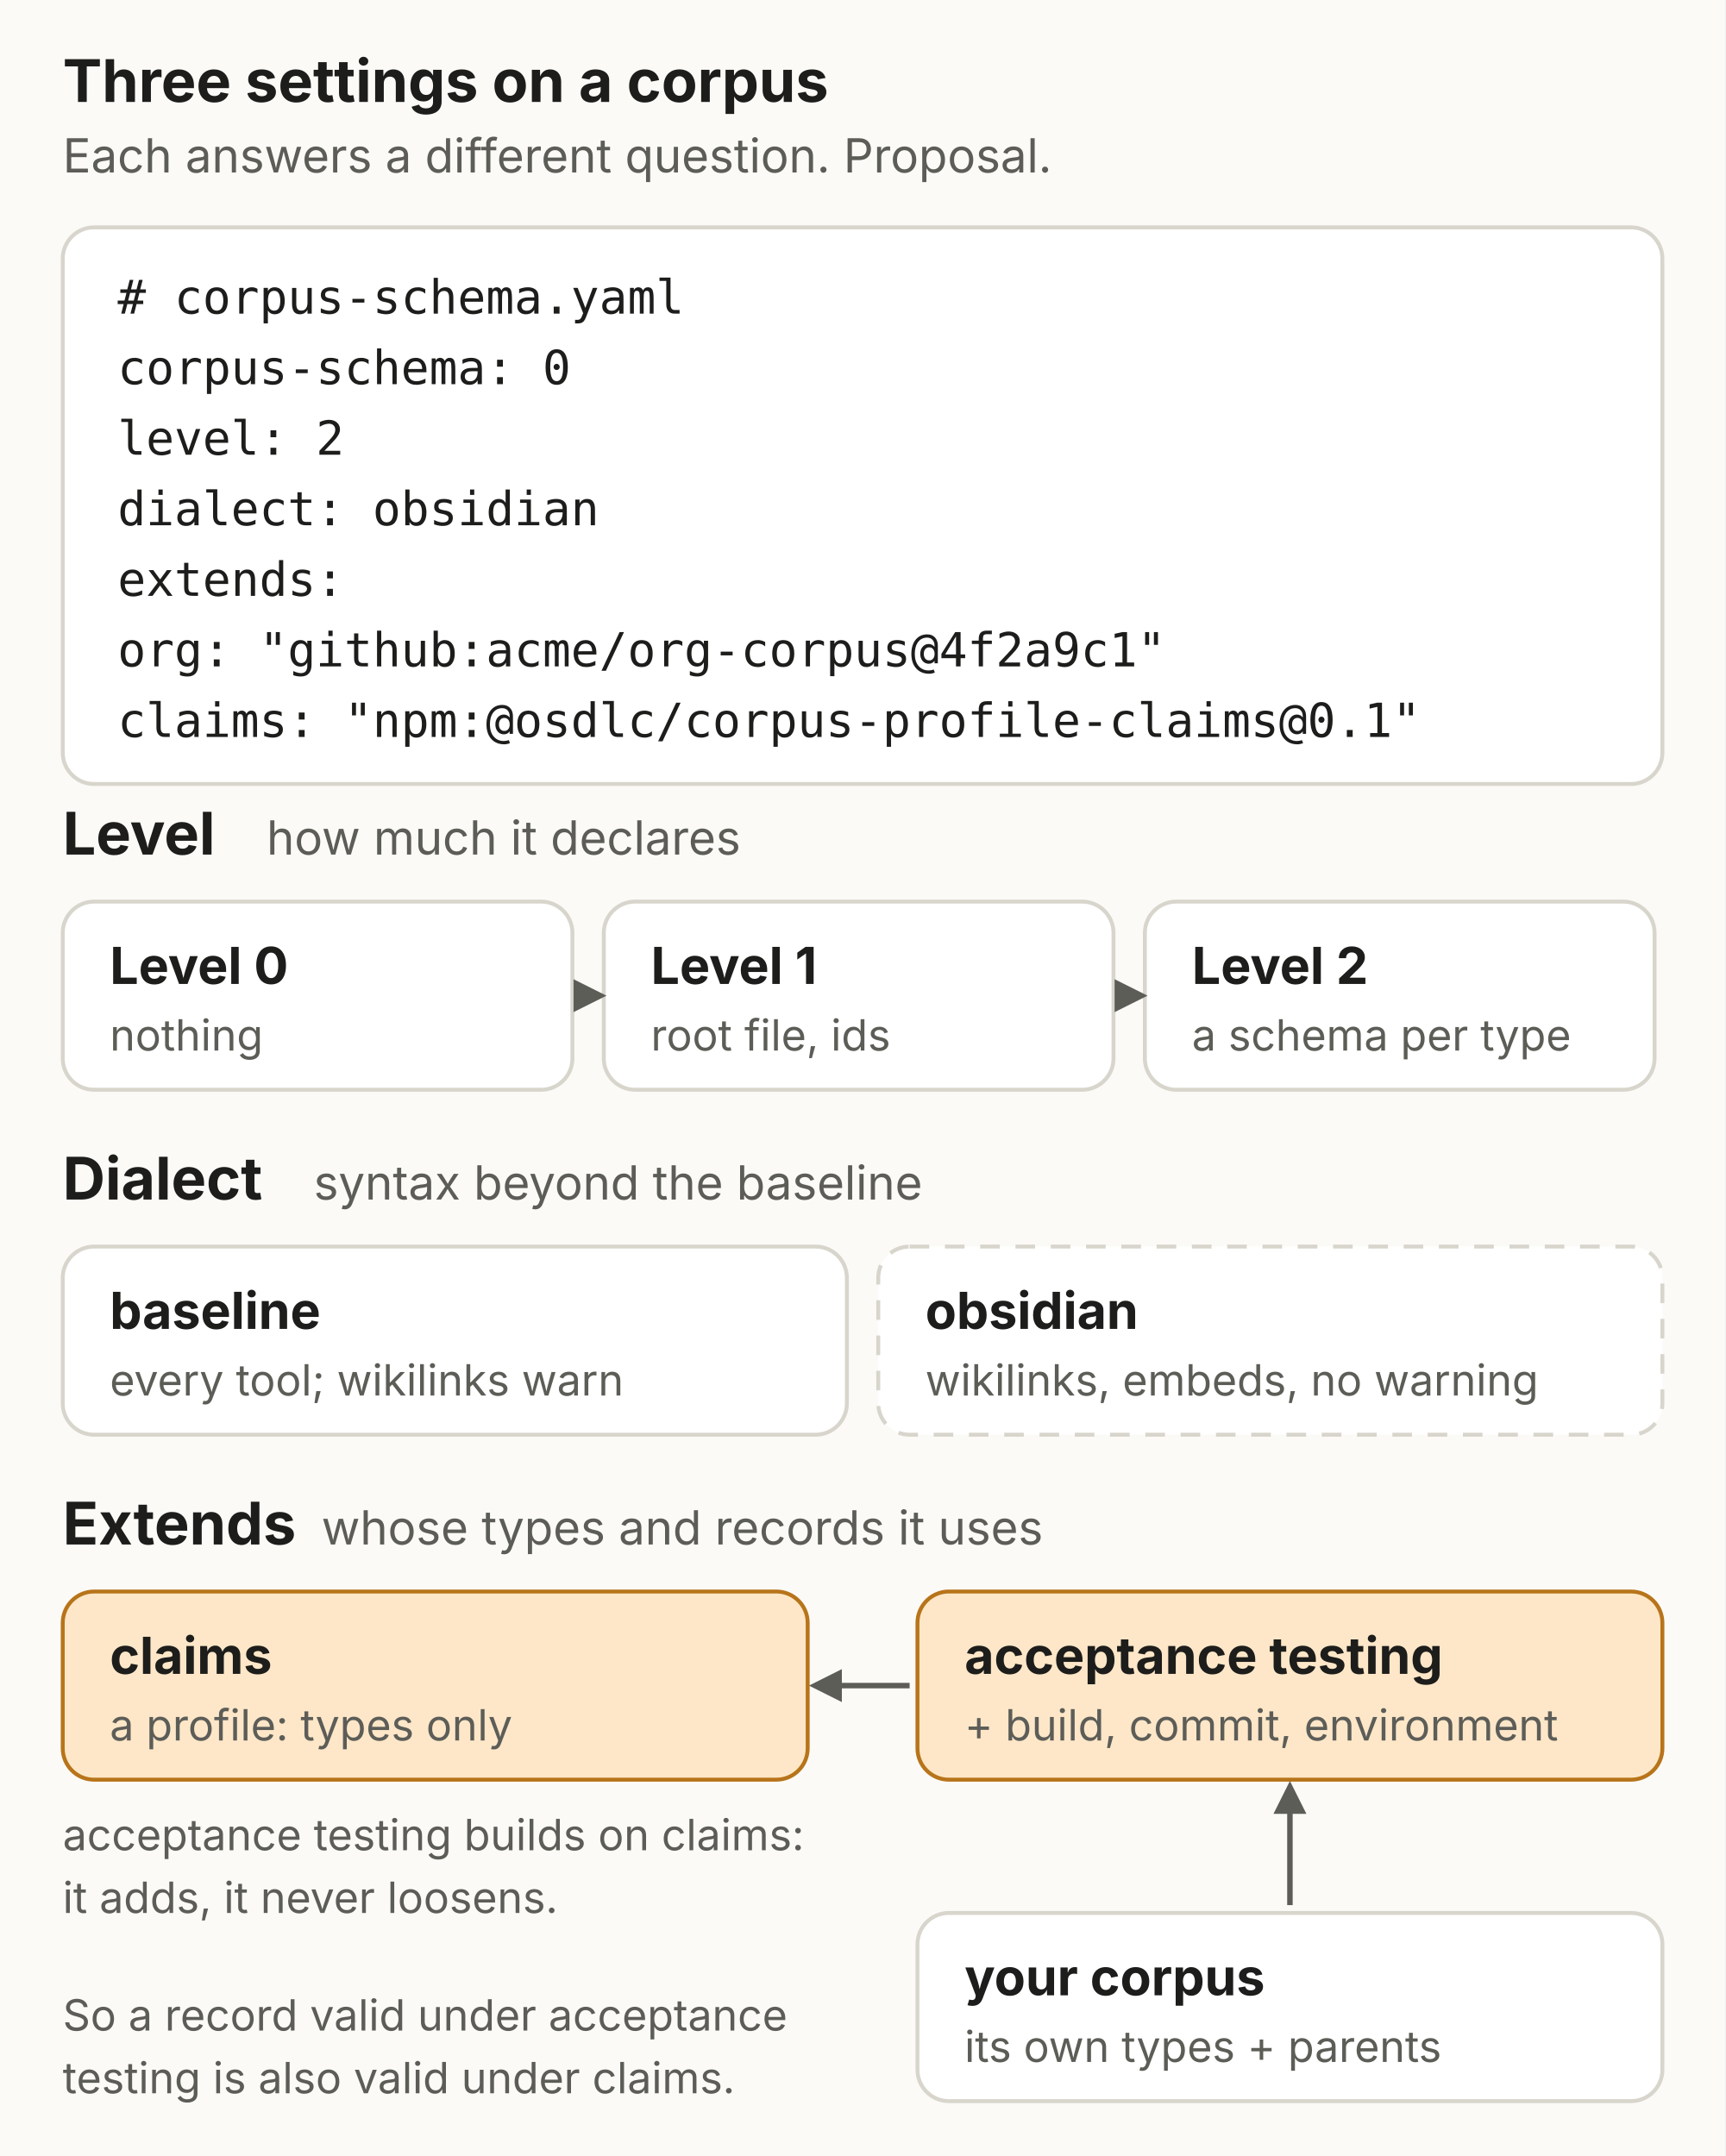
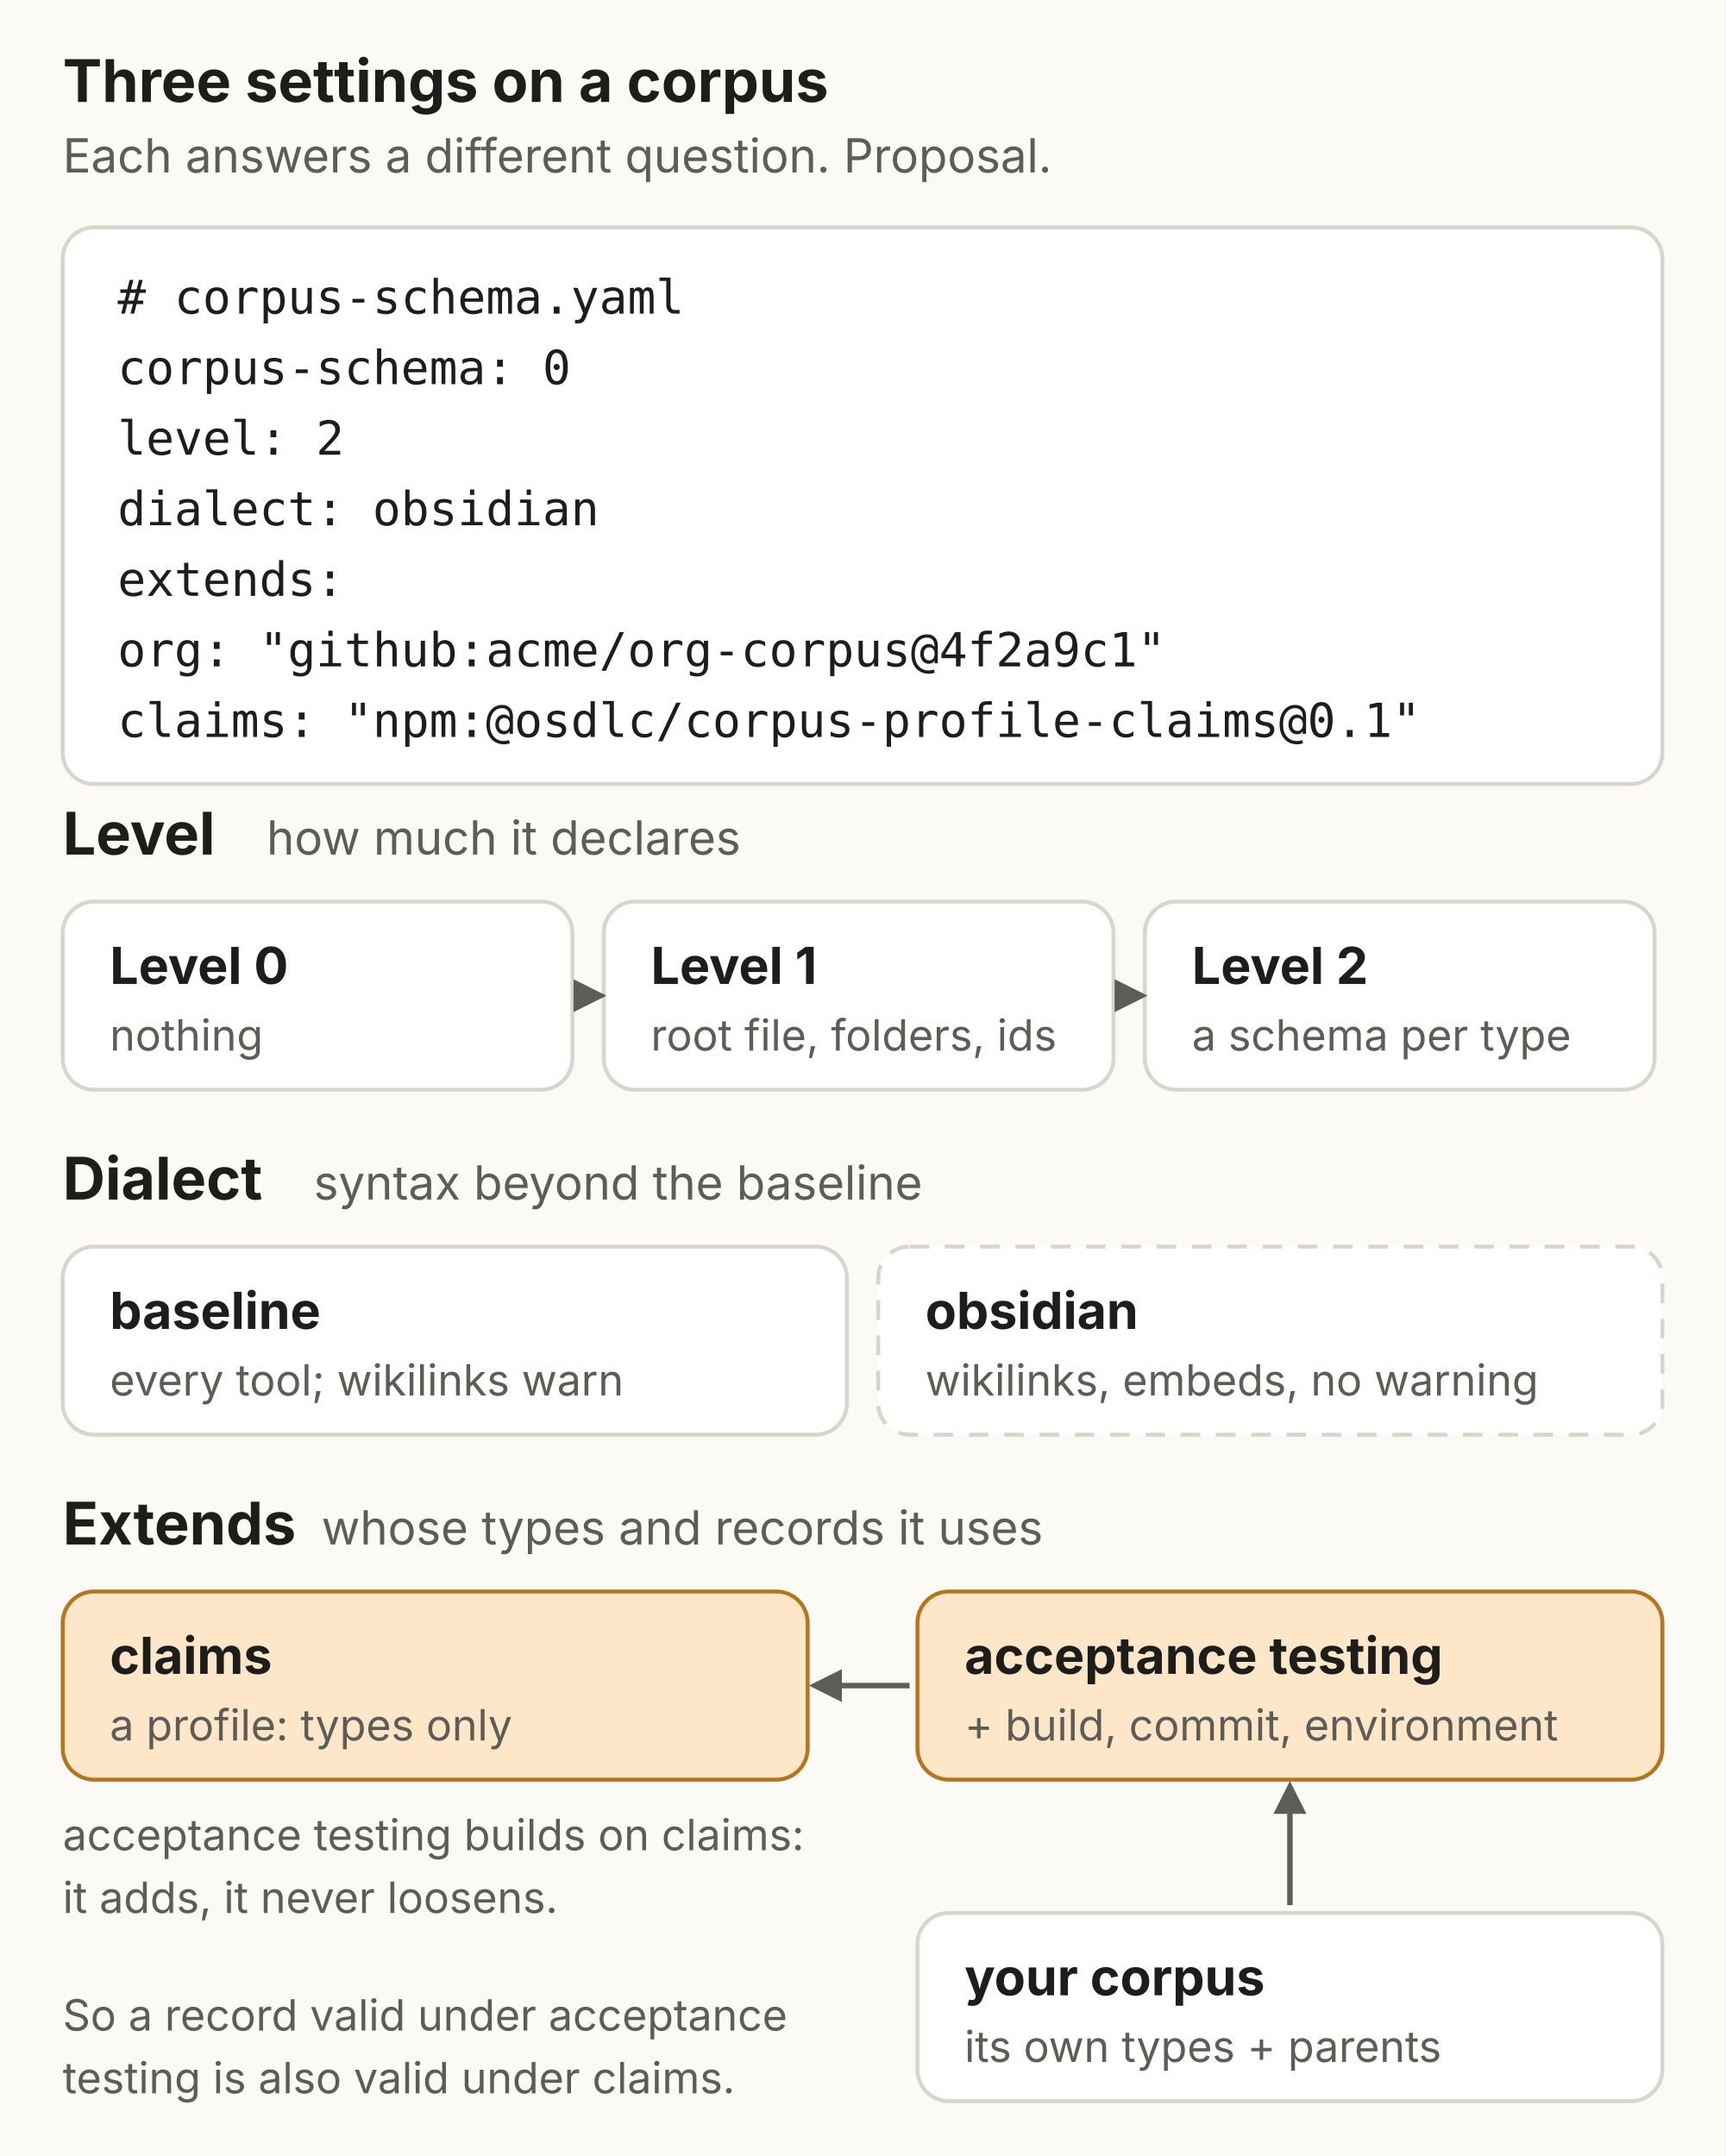
<svg xmlns="http://www.w3.org/2000/svg" viewBox="0 0 440 550" width="880" font-family="system-ui, -apple-system, Segoe UI, sans-serif" role="img" aria-label="Level, dialect and profiles, with a root file example">
  <style>
.bg{fill:#fbfaf7} .band{fill:#f0eee8}
.rl{font-size:15px;font-weight:650;fill:#1d1d1b} .rs{font-size:12px;fill:#5d5d58}
.lang{font-size:10.5px;font-weight:700;letter-spacing:.06em;fill:#5d5d58}
.chip rect{fill:#ffffff;stroke-width:1.5} .chip.later rect{fill:none;stroke-dasharray:5 4}
.cn{font-size:13px;font-weight:650;fill:#1d1d1b} .cs{font-size:11px;fill:#5d5d58}
.r-osdlc rect{stroke:#2f855a} .r-osdlc .dot{fill:#2f855a}
.r-md rect{stroke:#b83280} .r-md .dot{fill:#b83280}
.r-dev rect{stroke:#2b6cb0} .r-dev .dot{fill:#2b6cb0}
.r-ont rect{stroke:#6b46c1} .r-ont .dot{fill:#6b46c1}
.r-sw rect{stroke:#c05621} .r-sw .dot{fill:#c05621}
.fb rect{fill:#fde8e8;stroke:#c53030} .fb text{font-size:10.5px;font-weight:700;fill:#c53030}
.dup{stroke:#c53030;stroke-width:1.6;stroke-dasharray:4 3}
.edge{fill:none;stroke:#5d5d58;stroke-width:1.4} .ahp{fill:#5d5d58}
.lvl rect{fill:#ffffff;stroke:#d8d5cc} .prof rect{fill:#fde7c8;stroke:#b8741a}
.tie{stroke:#b8741a;stroke-width:1.6;fill:none}
.task rect{stroke-width:1.6} .tt{font-size:11.5px;font-weight:650;fill:#1d1d1b}
.tn{fill:#1d1d1b} .tnt{font-size:10.5px;font-weight:700;fill:#fbfaf7}
.t-done rect{fill:#ffffff;stroke:#2f855a} .t-done .tn{fill:#2f855a}
.t-doing rect{fill:#ffffff;stroke:#2b6cb0} .t-doing .tn{fill:#2b6cb0}
.t-owner rect{fill:#fde7c8;stroke:#b8741a} .t-owner .tn{fill:#b8741a}
.t-todo rect{fill:#ffffff;stroke:#d8d5cc} .t-todo .tn{fill:#5d5d58}
.group{fill:none;stroke:#d8d5cc;stroke-width:1.4;stroke-dasharray:5 4} .gt{font-size:11.5px;font-weight:650;fill:#5d5d58}
@media (prefers-color-scheme: dark) {
.bg{fill:#16161a} .band{fill:#222227}
.rl{font-size:15px;font-weight:650;fill:#ececea} .rs{font-size:12px;fill:#a3a39d}
.lang{font-size:10.5px;font-weight:700;letter-spacing:.06em;fill:#a3a39d}
.chip rect{fill:#2b2b31;stroke-width:1.5} .chip.later rect{fill:none;stroke-dasharray:5 4}
.cn{font-size:13px;font-weight:650;fill:#ececea} .cs{font-size:11px;fill:#a3a39d}
.r-osdlc rect{stroke:#68d391} .r-osdlc .dot{fill:#68d391}
.r-md rect{stroke:#f687b3} .r-md .dot{fill:#f687b3}
.r-dev rect{stroke:#63b3ed} .r-dev .dot{fill:#63b3ed}
.r-ont rect{stroke:#b794f4} .r-ont .dot{fill:#b794f4}
.r-sw rect{stroke:#f6ad55} .r-sw .dot{fill:#f6ad55}
.fb rect{fill:#3b1d1d;stroke:#fc8181} .fb text{font-size:10.5px;font-weight:700;fill:#fc8181}
.dup{stroke:#fc8181;stroke-width:1.6;stroke-dasharray:4 3}
.edge{fill:none;stroke:#a3a39d;stroke-width:1.4} .ahp{fill:#a3a39d}
.lvl rect{fill:#2b2b31;stroke:#3a3a40} .prof rect{fill:#3d2f1c;stroke:#f6ad55}
.tie{stroke:#f6ad55;stroke-width:1.6;fill:none}
.task rect{stroke-width:1.6} .tt{font-size:11.5px;font-weight:650;fill:#ececea}
.tn{fill:#ececea} .tnt{font-size:10.5px;font-weight:700;fill:#16161a}
.t-done rect{fill:#2b2b31;stroke:#68d391} .t-done .tn{fill:#68d391}
.t-doing rect{fill:#2b2b31;stroke:#63b3ed} .t-doing .tn{fill:#63b3ed}
.t-owner rect{fill:#3d2f1c;stroke:#f6ad55} .t-owner .tn{fill:#f6ad55}
.t-todo rect{fill:#2b2b31;stroke:#3a3a40} .t-todo .tn{fill:#a3a39d}
.group{fill:none;stroke:#3a3a40;stroke-width:1.4;stroke-dasharray:5 4} .gt{font-size:11.5px;font-weight:650;fill:#a3a39d}
}</style>
  <rect class="bg" width="440" height="550" />
  <style>
.r-ext rect{stroke:#8a8a84} .r-ext .dot{fill:#8a8a84}
.lnum{font-size:12px;font-weight:700;fill:#5d5d58}
.lvl.opt rect{stroke-dasharray:5 4}
.code rect{fill:#ffffff;stroke:#d8d5cc} .code text{font-family:ui-monospace,SFMono-Regular,Menlo,monospace;font-size:12px;fill:#1d1d1b}
@media (prefers-color-scheme: dark) {
.r-ext rect{stroke:#a0a09a} .r-ext .dot{fill:#a0a09a}
.lnum{font-size:12px;font-weight:700;fill:#a3a39d}
.lvl.opt rect{stroke-dasharray:5 4}
.code rect{fill:#2b2b31;stroke:#3a3a40} .code text{font-family:ui-monospace,SFMono-Regular,Menlo,monospace;font-size:12px;fill:#ececea}
}</style>
  <defs>
    <marker id="ah" viewBox="0 0 10 10" refX="8" refY="5" markerWidth="6" markerHeight="6" orient="auto">
      <path d="M0,0L10,5L0,10z" class="ahp" />
    </marker>
  </defs>
  <text class="rl" x="16" y="26">Three settings on a corpus</text>
  <text class="rs" x="16" y="44">Each answers a different question. Proposal.</text>
  <g class="code">
    <rect x="16" y="58" width="408" height="142" rx="8" />
    <text x="30" y="80"># corpus-schema.yaml</text>
    <text x="30" y="98">corpus-schema: 0</text>
    <text x="30" y="116">level: 2</text>
    <text x="30" y="134">dialect: obsidian</text>
    <text x="30" y="152">extends:</text>
    <text x="30" y="170">  org: "github:acme/org-corpus@4f2a9c1"</text>
    <text x="30" y="188">  claims: "npm:@osdlc/corpus-profile-claims@0.1"</text>
  </g>
  <text class="rl" x="16" y="218">Level</text>
  <text class="rs" x="68" y="218">how much it declares</text>
  <g class="lvl">
    <rect x="16" y="230" width="130" height="48" rx="8" />
  </g>
  <text class="cn" x="28" y="251">Level 0</text>
  <text class="cs" x="28" y="268">nothing</text>
  <g class="lvl">
    <rect x="154" y="230" width="130" height="48" rx="8" />
  </g>
  <text class="cn" x="166" y="251">Level 1</text>
-   <text class="cs" x="166" y="268">root file, ids</text>
+   <text class="cs" x="166" y="268">root file, folders, ids</text>
  <path class="edge" d="M147,254 L153,254" marker-end="url(#ah)" />
  <g class="lvl">
    <rect x="292" y="230" width="130" height="48" rx="8" />
  </g>
  <text class="cn" x="304" y="251">Level 2</text>
  <text class="cs" x="304" y="268">a schema per type</text>
  <path class="edge" d="M285,254 L291,254" marker-end="url(#ah)" />
  <text class="rl" x="16" y="306">Dialect</text>
  <text class="rs" x="80" y="306">syntax beyond the baseline</text>
  <g class="lvl">
    <rect x="16" y="318" width="200" height="48" rx="8" />
  </g>
  <text class="cn" x="28" y="339">baseline</text>
  <text class="cs" x="28" y="356">every tool; wikilinks warn</text>
  <g class="lvl opt">
    <rect x="224" y="318" width="200" height="48" rx="8" />
  </g>
  <text class="cn" x="236" y="339">obsidian</text>
  <text class="cs" x="236" y="356">wikilinks, embeds, no warning</text>
  <text class="rl" x="16" y="394">Extends</text>
  <text class="rs" x="82" y="394">whose types and records it uses</text>
  <g class="prof">
    <rect x="16" y="406" width="190" height="48" rx="8" />
  </g>
  <text class="cn" x="28" y="427">claims</text>
  <text class="cs" x="28" y="444">a profile: types only</text>
  <g class="prof">
    <rect x="234" y="406" width="190" height="48" rx="8" />
  </g>
  <text class="cn" x="246" y="427">acceptance testing</text>
  <text class="cs" x="246" y="444">+ build, commit, environment</text>
  <path class="edge" d="M232,430 L208,430" marker-end="url(#ah)" />
  <text class="cs" x="16" y="472">acceptance testing builds on claims:</text>
  <text class="cs" x="16" y="488">it adds, it never loosens.</text>
  <g class="lvl">
    <rect x="234" y="488" width="190" height="48" rx="8" />
  </g>
  <text class="cn" x="246" y="509">your corpus</text>
  <text class="cs" x="246" y="526">its own types + parents</text>
  <path class="edge" d="M329,486 L329,456" marker-end="url(#ah)" />
  <text class="cs" x="16" y="518">So a record valid under acceptance</text>
  <text class="cs" x="16" y="534">testing is also valid under claims.</text>
</svg>
